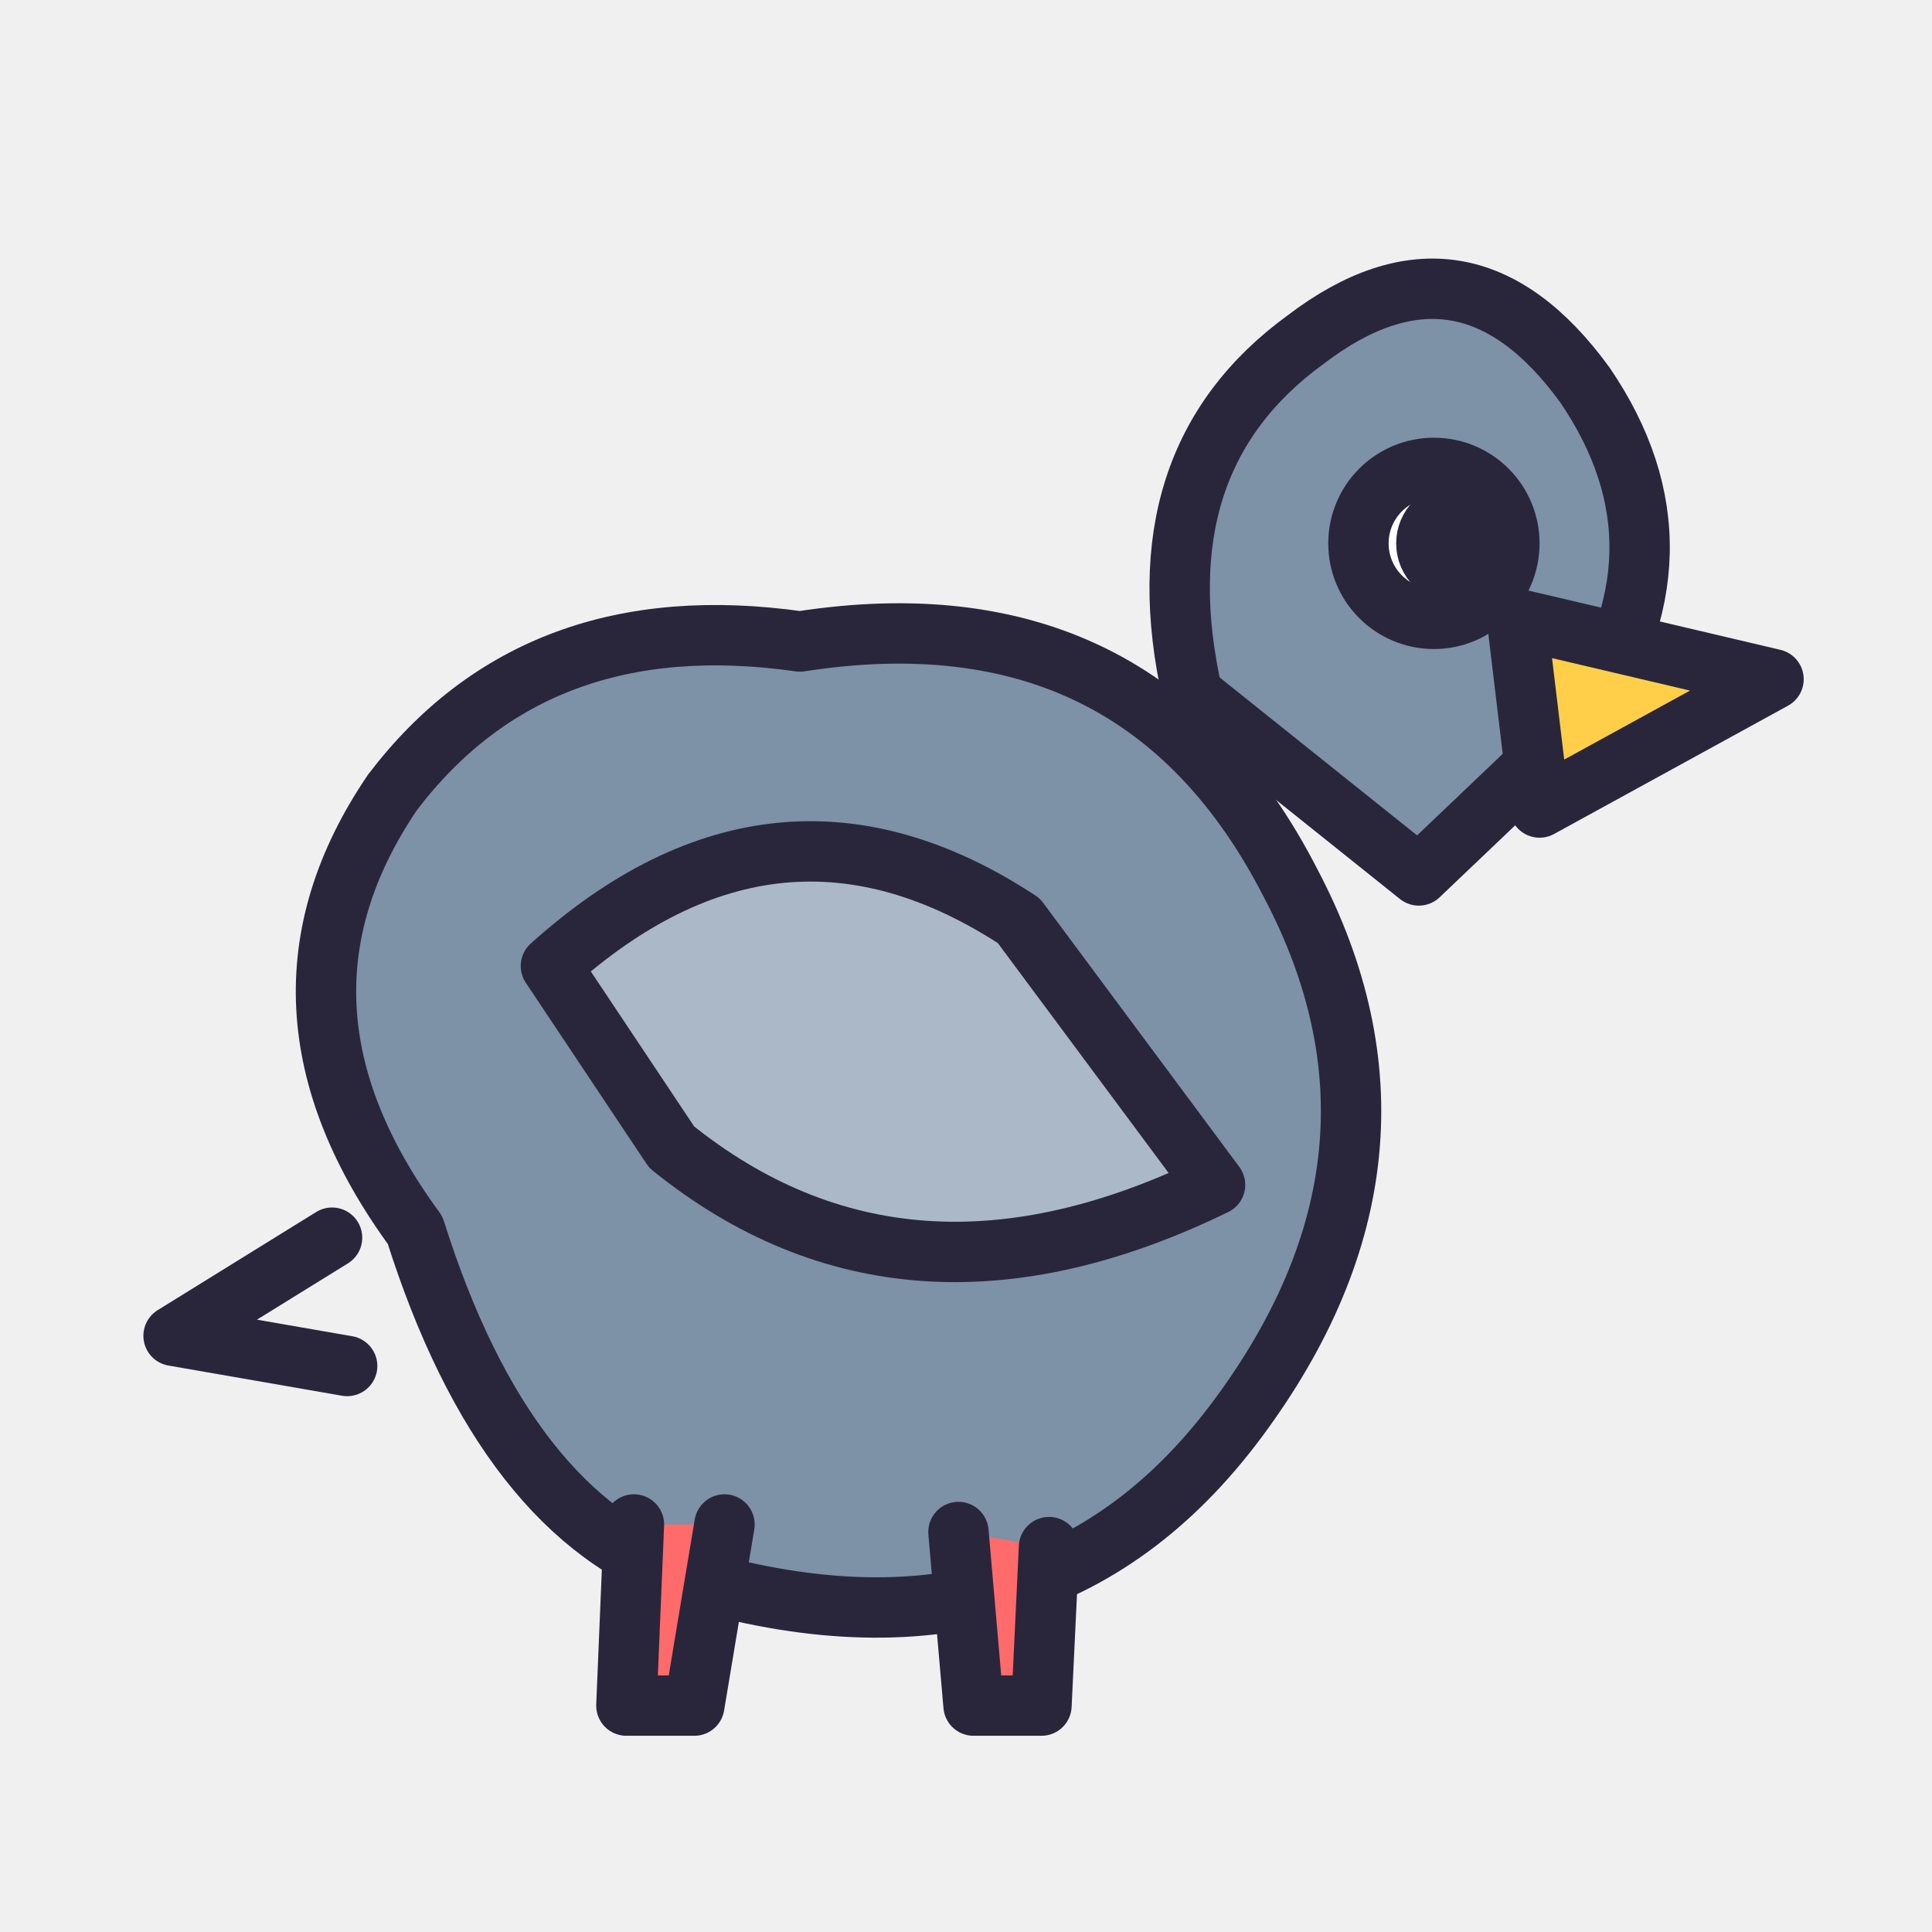
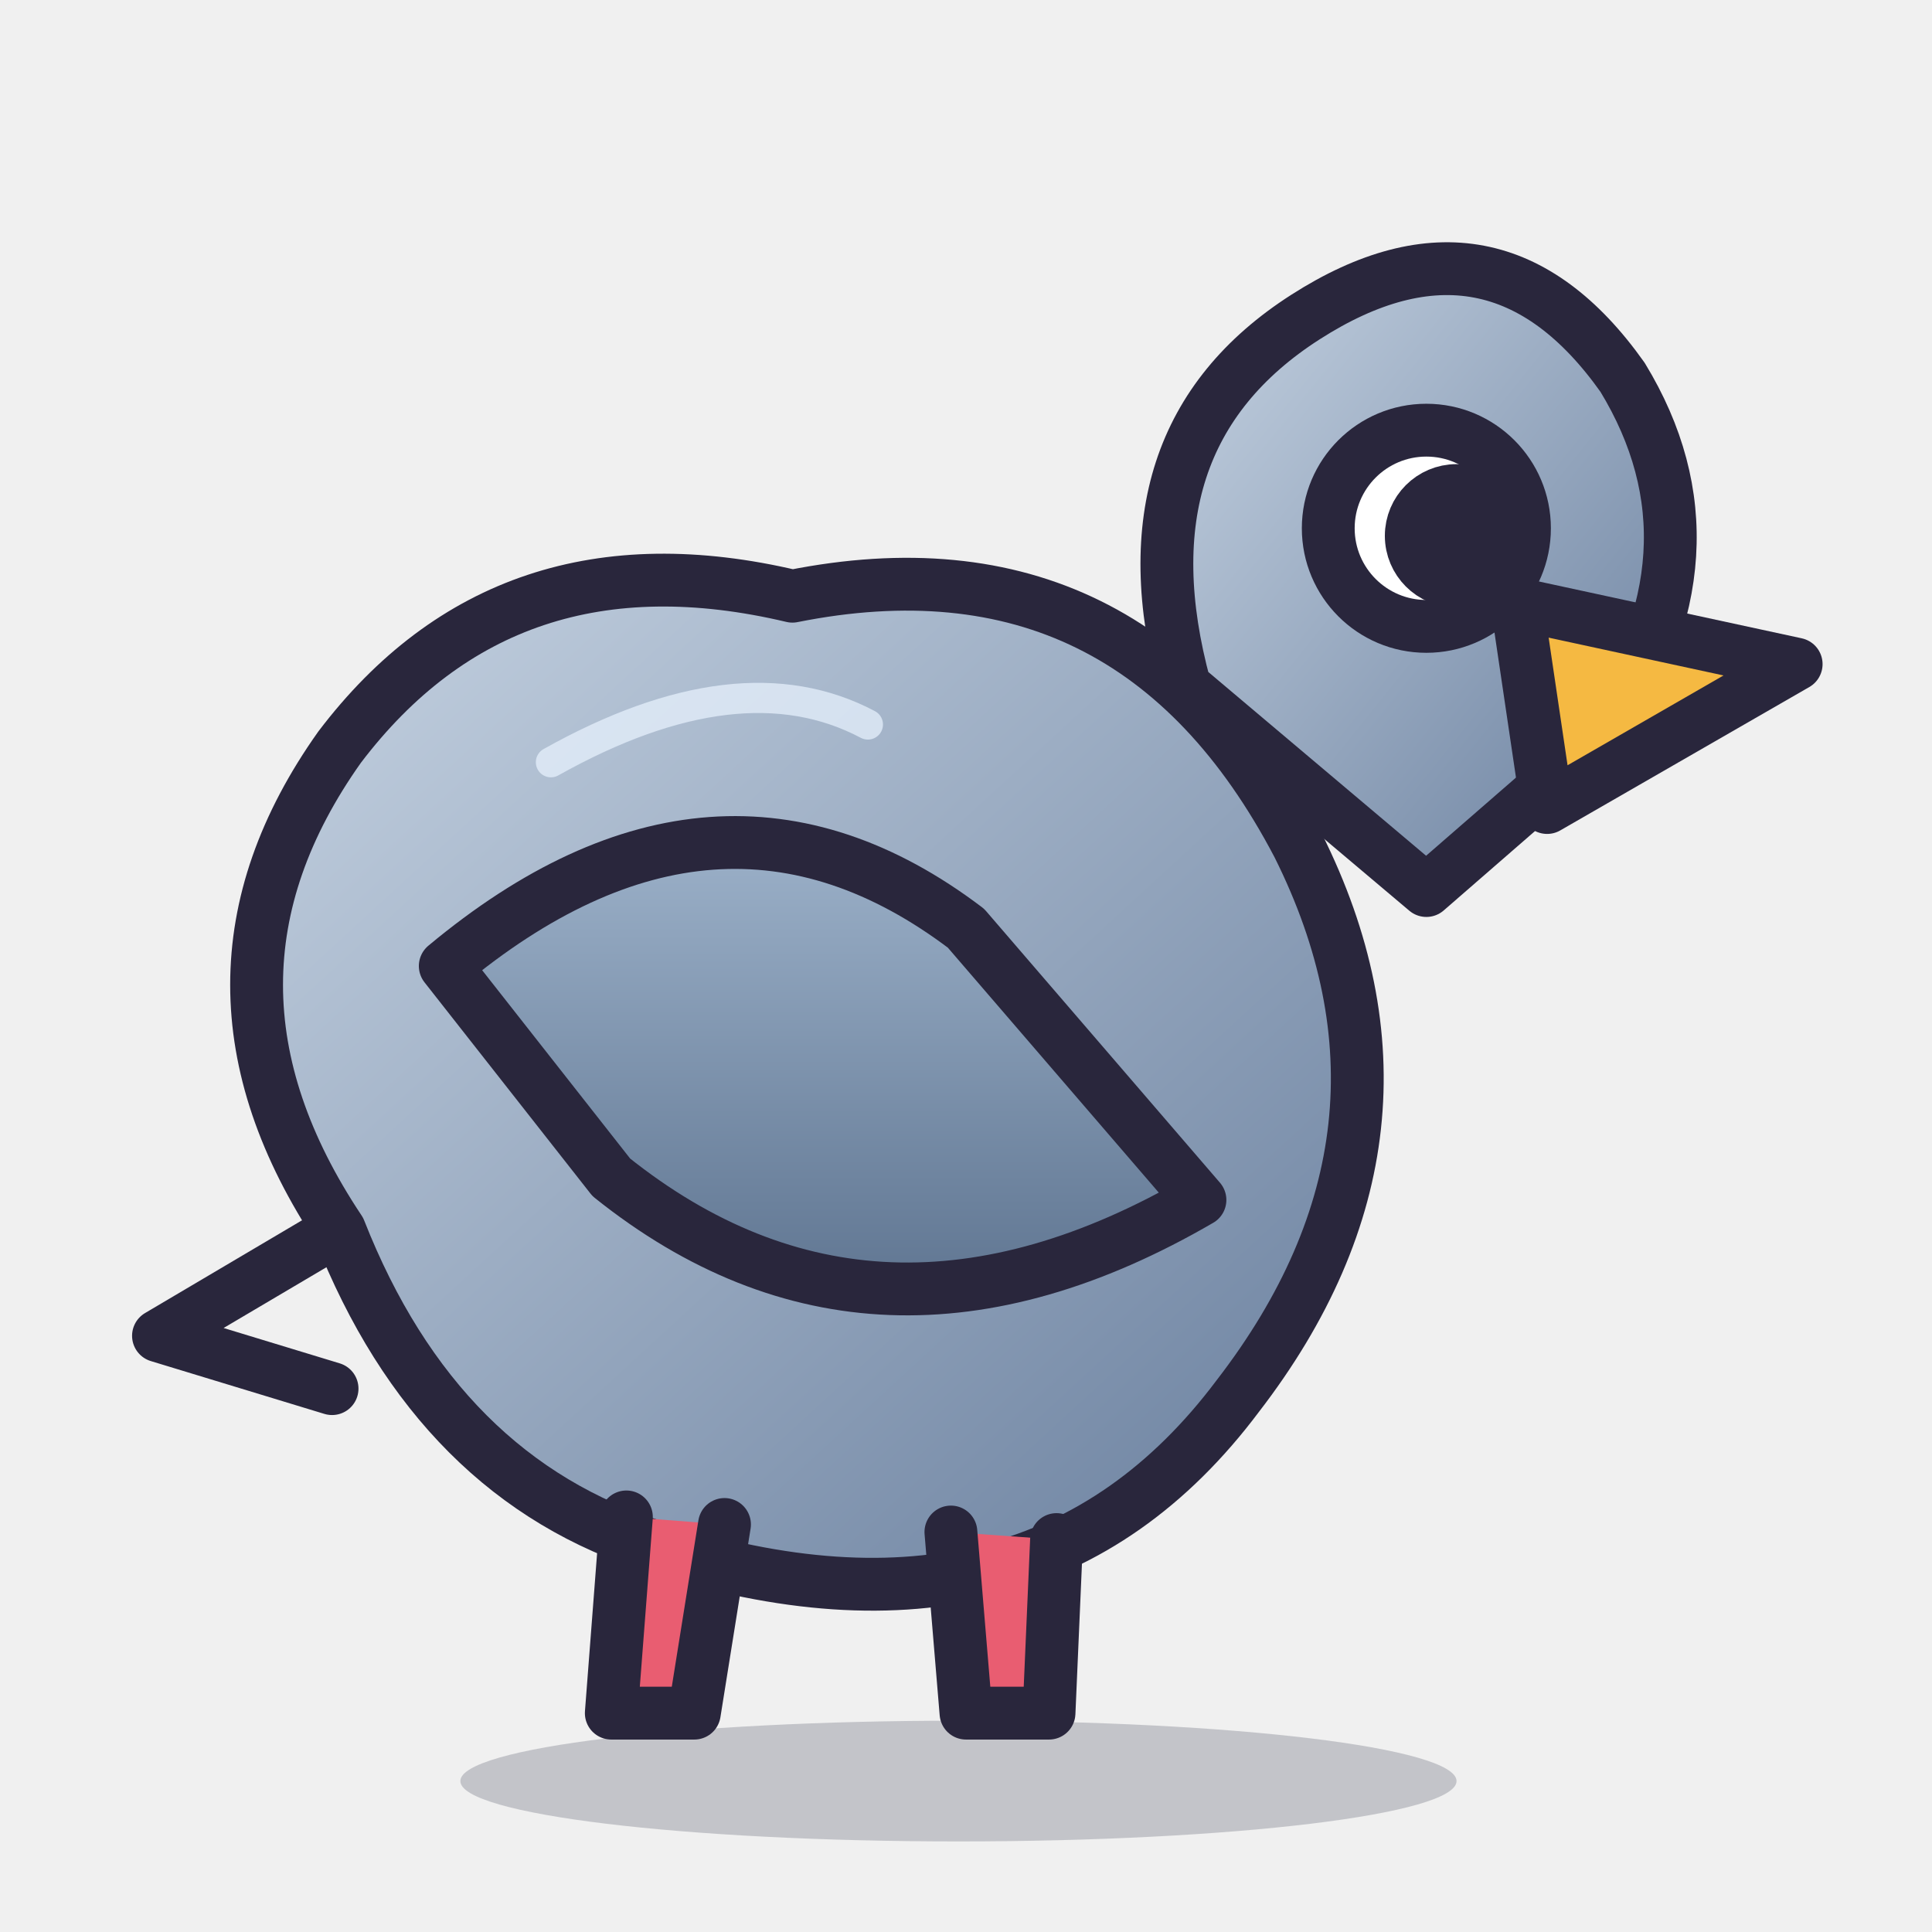
<svg xmlns="http://www.w3.org/2000/svg" viewBox="0 0 256 256">
-   <g stroke="#29263c" stroke-width="8" stroke-linejoin="round" stroke-linecap="round">
-     <path fill="#7d91a7" d="M55 163q-22-30-3-58 19-25 54-20 45-7 65 32 19 36-7 71-26 35-73 21-24-8-36-46z" />
-     <path fill="#aab8c7" d="M73 128q30-27 62-6l26 35q-41 20-72-5z" />
-     <path fill="#7d91a7" d="M158 92q-7-31 15-47 21-16 37 6 15 22-1 45l-21 20z" />
-     <path fill="#ffcf4a" d="M201 82l34 8-31 17z" />
-     <circle fill="#fff" cx="190" cy="72" r="10" />
-     <circle fill="#29263c" cx="193" cy="72" r="4" />
-     <path fill="#ff6b6b" d="M96 202l-4 24h-9l1-24M139 205l-1 21h-9l-2-23" />
-     <path fill="none" d="M44 164l-21 13 23 4" />
+   <defs>
+     <linearGradient id="feather" x1="0" y1="0" x2="1" y2="1">
+       <stop stop-color="#c6d3e2" />
+       <stop offset="1" stop-color="#687e9d" />
+     </linearGradient>
+     <linearGradient id="wing" x1="0" y1="0" x2="0" y2="1">
+       <stop stop-color="#9bb0c8" />
+       <stop offset="1" stop-color="#607692" />
+     </linearGradient>
+   </defs>
+   <ellipse cx="127" cy="236" rx="66" ry="8" fill="#11162e" opacity=".2" />
+   <g stroke="#29263c" stroke-width="7" stroke-linejoin="round" stroke-linecap="round">
+     <path fill="url(#feather)" d="M45 163q-22-33 0-64 22-29 60-20 45-9 67 33 19 38-8 73-27 36-77 20-29-9-42-42z" />
+     <path fill="url(#wing)" d="M59 128q36-30 69-5l31 36q-43 25-78-3z" />
+     <path fill="url(#feather)" d="M157 91q-9-33 16-49 25-16 42 8 14 23-3 48l-23 20z" />
+     <path fill="#f5b942" d="m201 80 37 8-33 19z" />
+     <circle fill="#fff" cx="189" cy="70" r="13" />
+     <circle fill="#29263c" cx="193" cy="71" r="6" />
+     <path fill="#e95d71" d="m96 202-4 25h-11l2-26M140 204l-1 23h-11l-2-24" />
+     <path fill="none" d="m43 164-22 13 23 7" />
+     <path fill="none" stroke="#e9f3ff" stroke-width="4" opacity=".7" d="M73 101q25-14 42-5" />
  </g>
</svg>
